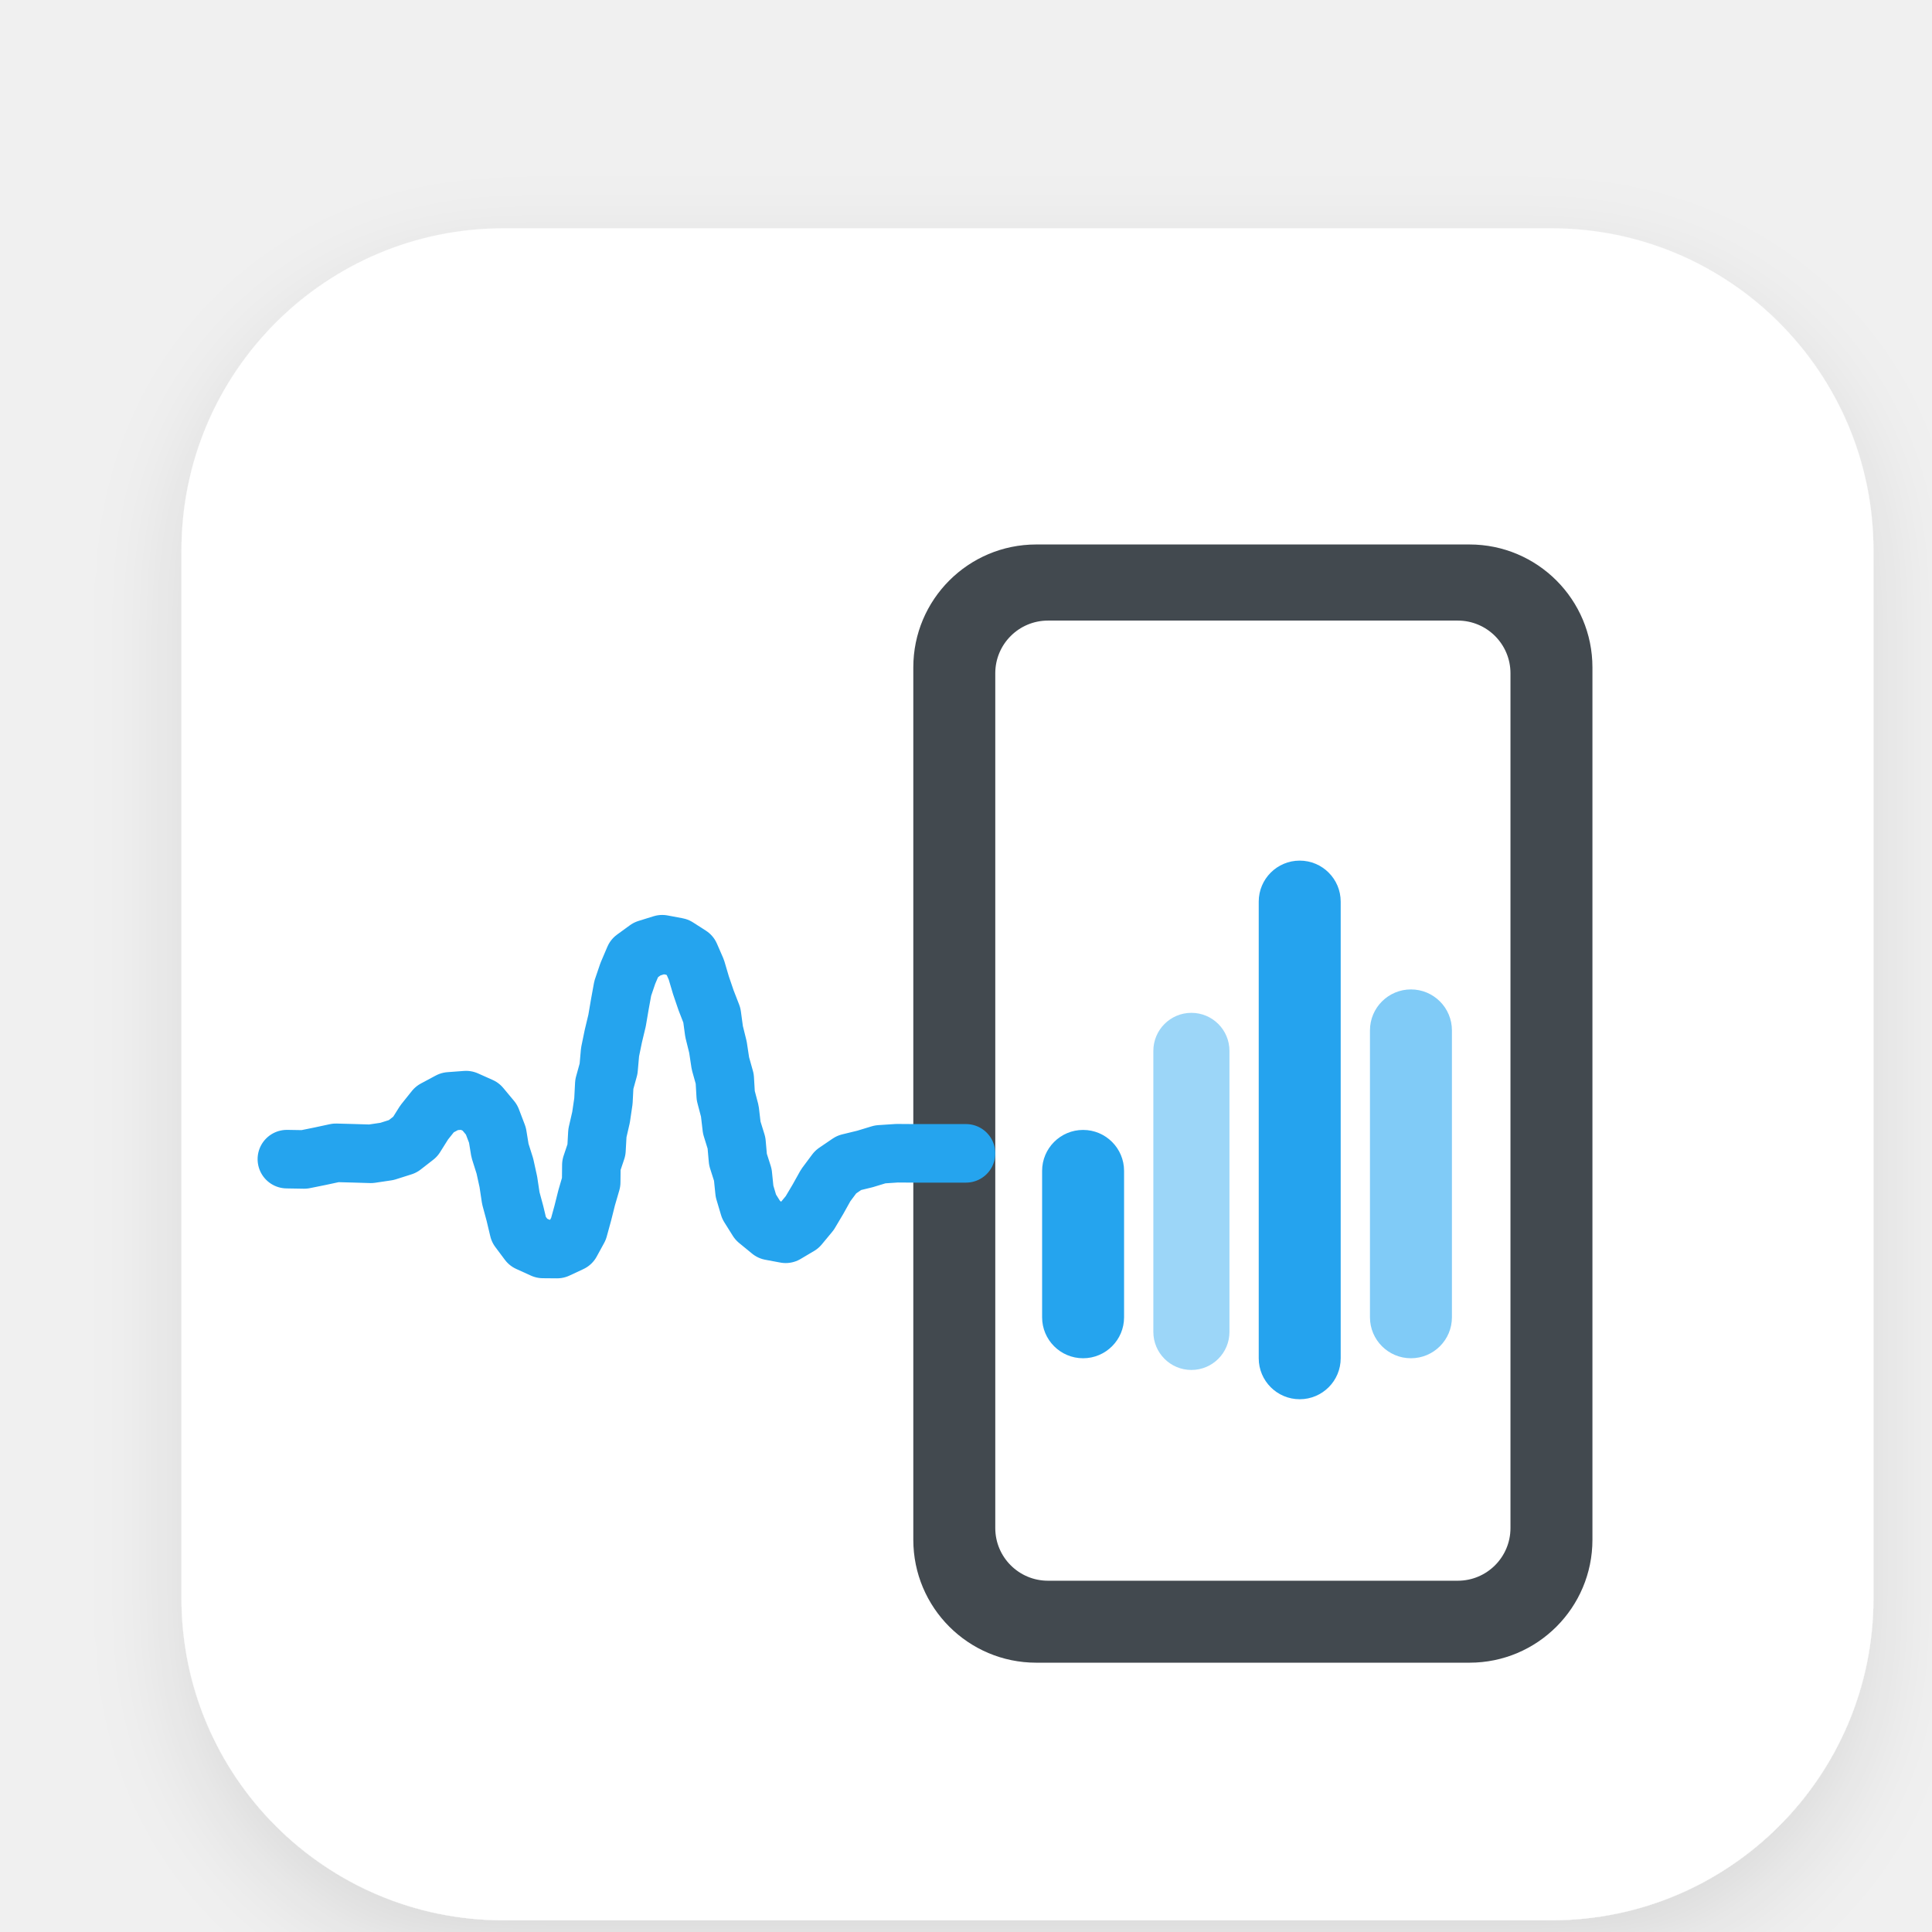
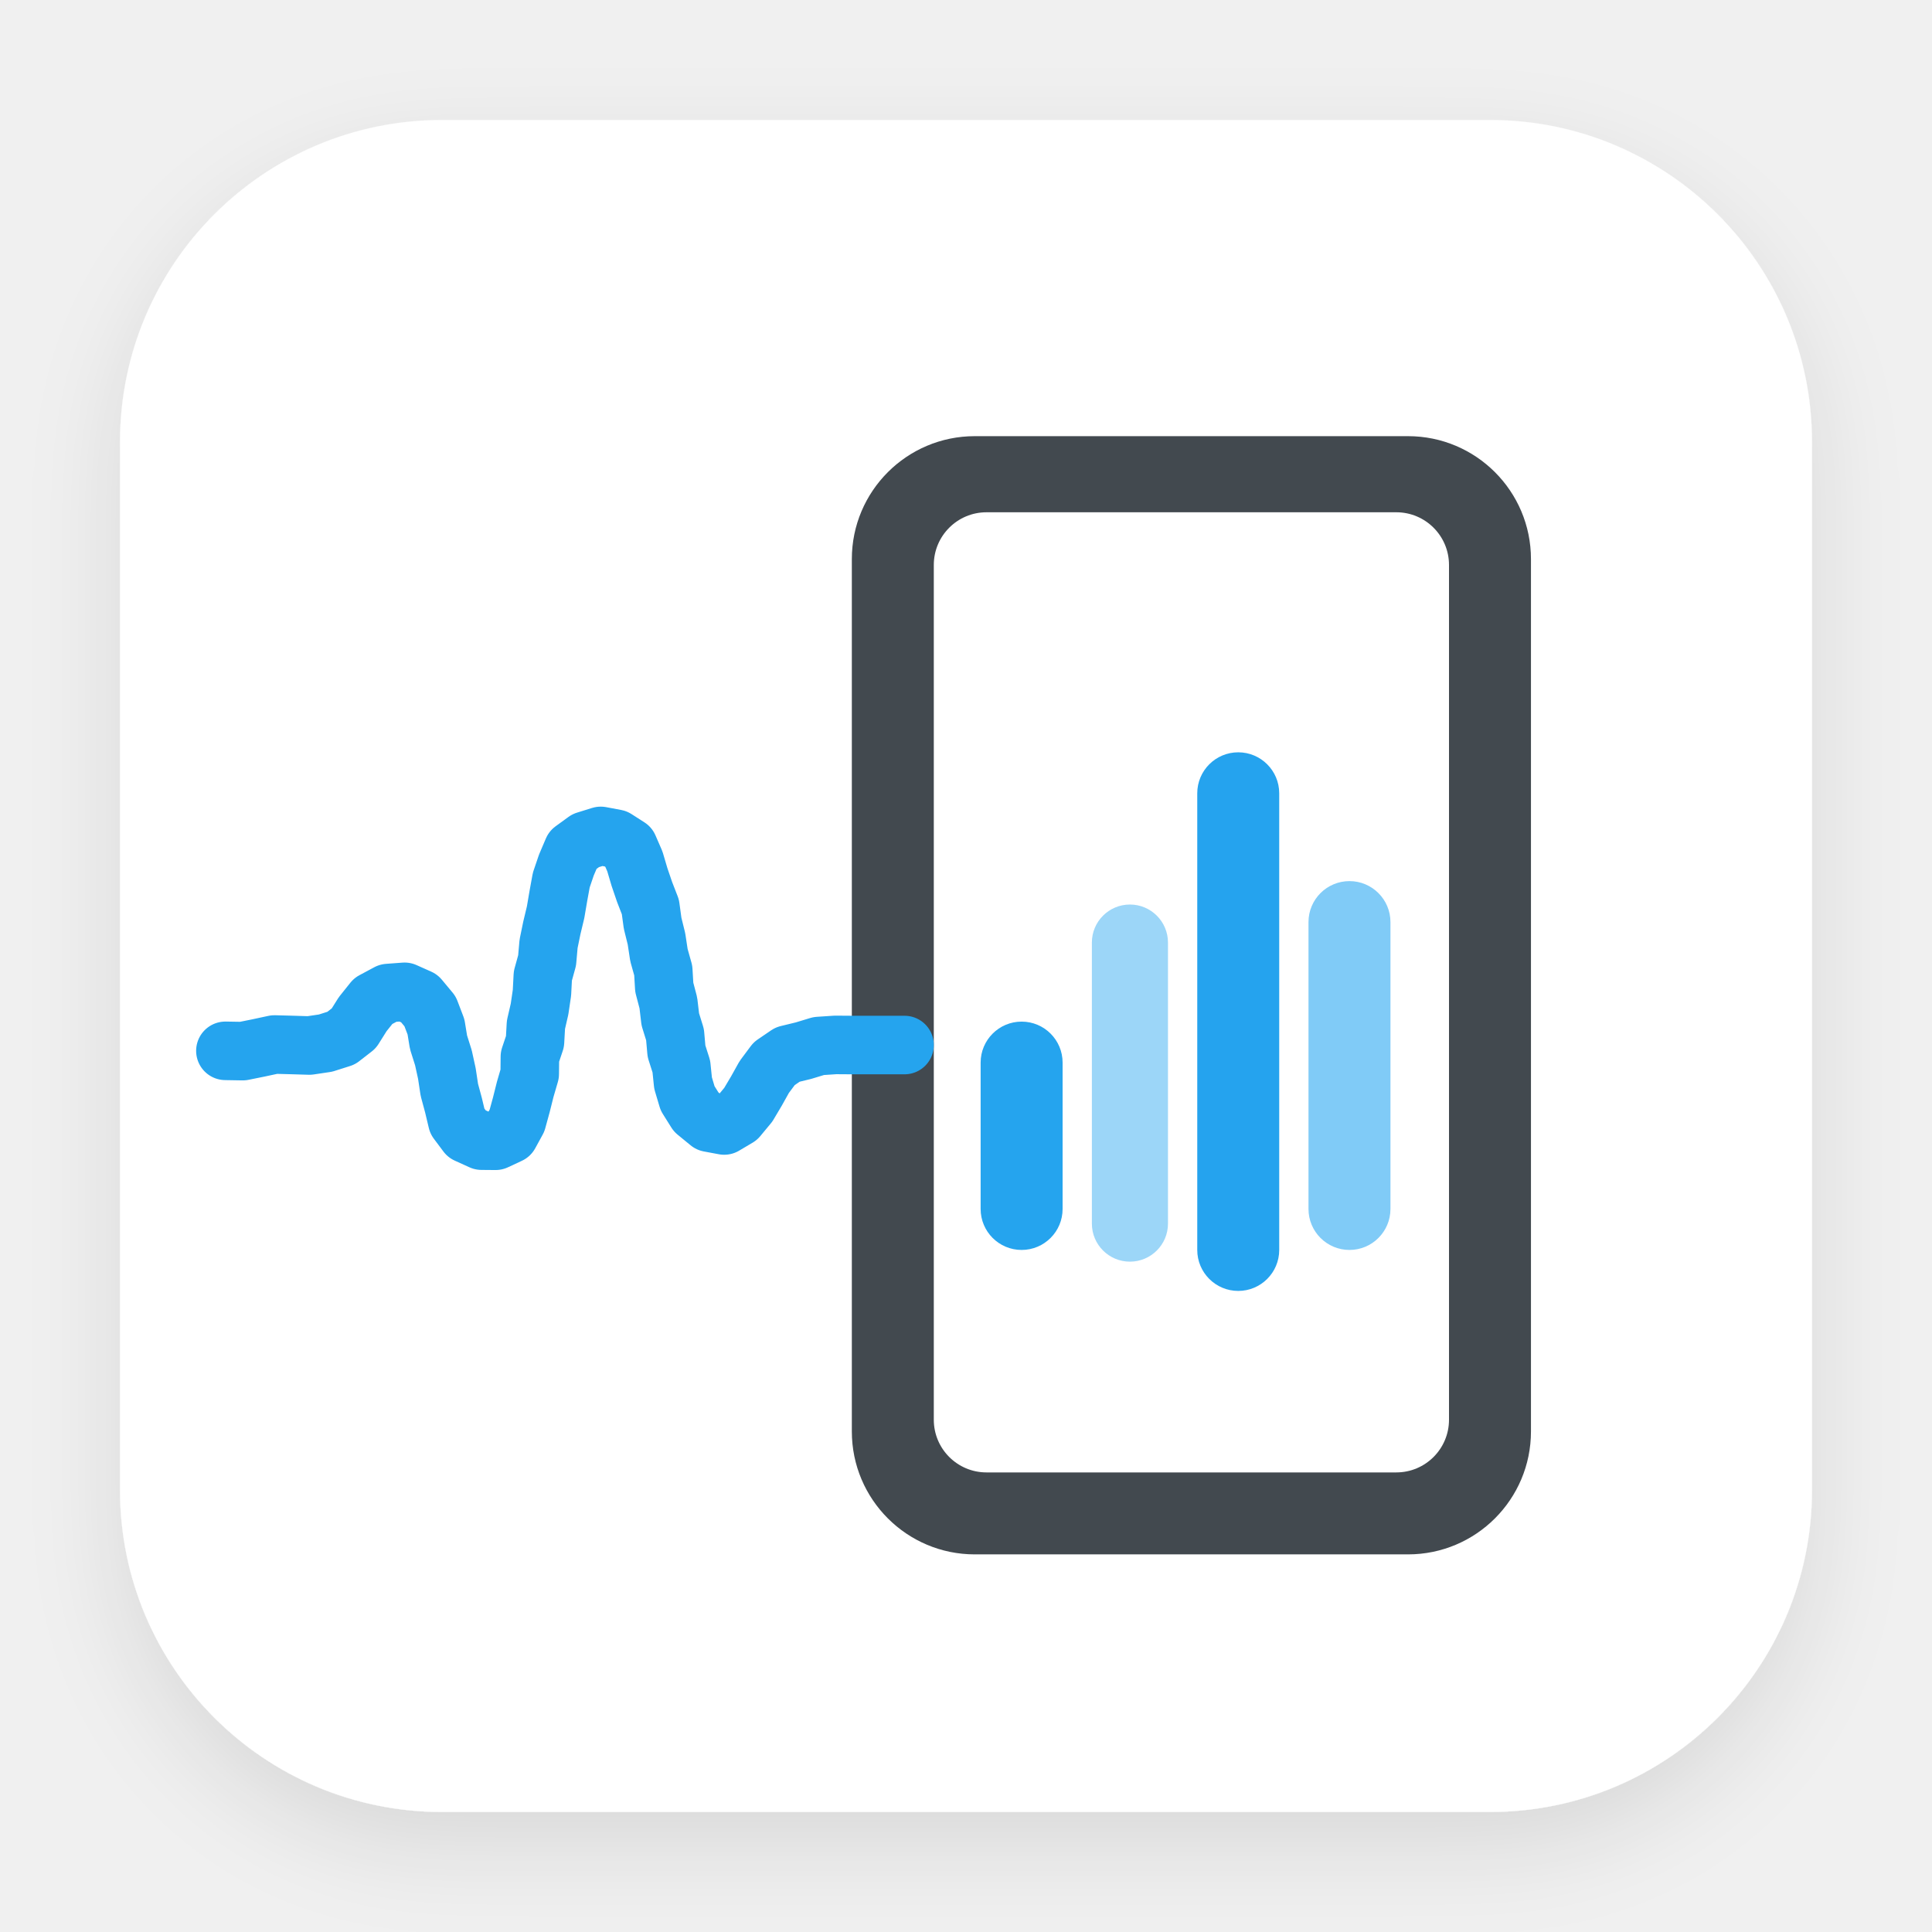
- <svg xmlns="http://www.w3.org/2000/svg" viewBox="0 0 330 330">
+ <svg xmlns="http://www.w3.org/2000/svg" viewBox="10.5 18.5 330 330">
  <defs>
    <filter id="shadow" x="-25%" y="-25%" width="150%" height="150%">
      <feDropShadow dx="0" dy="6" stdDeviation="8" flood-color="#000000" flood-opacity="0.10" />
    </filter>
  </defs>
  <rect x="31" y="39" width="289" height="289" rx="55" fill="#FFFFFF" filter="url(#shadow)" />
  <rect x="156" y="93" width="116" height="191" rx="21" fill="#42494F" />
  <rect x="170" y="106" width="88" height="164" rx="9" fill="#FFFFFF" />
  <path d="M 49.00 197.99 L 51.96 198.04 L 54.68 197.49 L 57.38 196.91 L 60.37 196.99 L 63.34 197.08 L 66.10 196.67 L 68.78 195.82 L 70.93 194.15 L 72.45 191.73 L 74.25 189.48 L 76.79 188.12 L 79.61 187.91 L 82.12 189.03 L 83.96 191.24 L 84.97 193.89 L 85.40 196.52 L 86.24 199.18 L 86.83 201.87 L 87.25 204.65 L 87.96 207.28 L 88.61 210.01 L 90.24 212.19 L 92.75 213.33 L 95.15 213.35 L 97.53 212.24 L 98.81 209.90 L 99.55 207.20 L 100.21 204.57 L 100.98 201.93 L 101.01 199.00 L 101.88 196.41 L 102.04 193.54 L 102.66 190.85 L 103.07 188.07 L 103.22 185.19 L 103.95 182.55 L 104.20 179.71 L 104.76 176.99 L 105.40 174.32 L 105.87 171.56 L 106.37 168.82 L 107.24 166.26 L 108.34 163.68 L 110.54 162.08 L 113.11 161.28 L 115.67 161.76 L 117.87 163.17 L 118.94 165.63 L 119.73 168.30 L 120.60 170.85 L 121.59 173.40 L 121.97 176.19 L 122.63 178.86 L 123.05 181.63 L 123.79 184.27 L 123.96 187.14 L 124.66 189.80 L 124.99 192.61 L 125.80 195.22 L 126.05 198.06 L 126.88 200.66 L 127.17 203.49 L 127.95 206.11 L 129.41 208.44 L 131.63 210.26 L 134.20 210.74 L 136.51 209.37 L 138.31 207.20 L 139.70 204.86 L 141.04 202.46 L 142.74 200.18 L 145.03 198.62 L 147.74 197.96 L 150.34 197.17 L 153.21 196.98 L 156.16 197.00 L 159.11 197.00 L 162.05 197.00 L 165.00 197.00" fill="none" stroke="#25A4EE" stroke-width="10" stroke-linecap="round" stroke-linejoin="round" />
  <rect x="178" y="193" width="14" height="39" rx="7" fill="#25A4EE" />
  <rect x="197" y="173" width="13" height="61" rx="6.5" fill="#9CD6F8" />
  <rect x="215" y="147" width="14" height="92" rx="7" fill="#25A3EE" />
  <rect x="234" y="169" width="14" height="63" rx="7" fill="#80CBF7" />
</svg>
